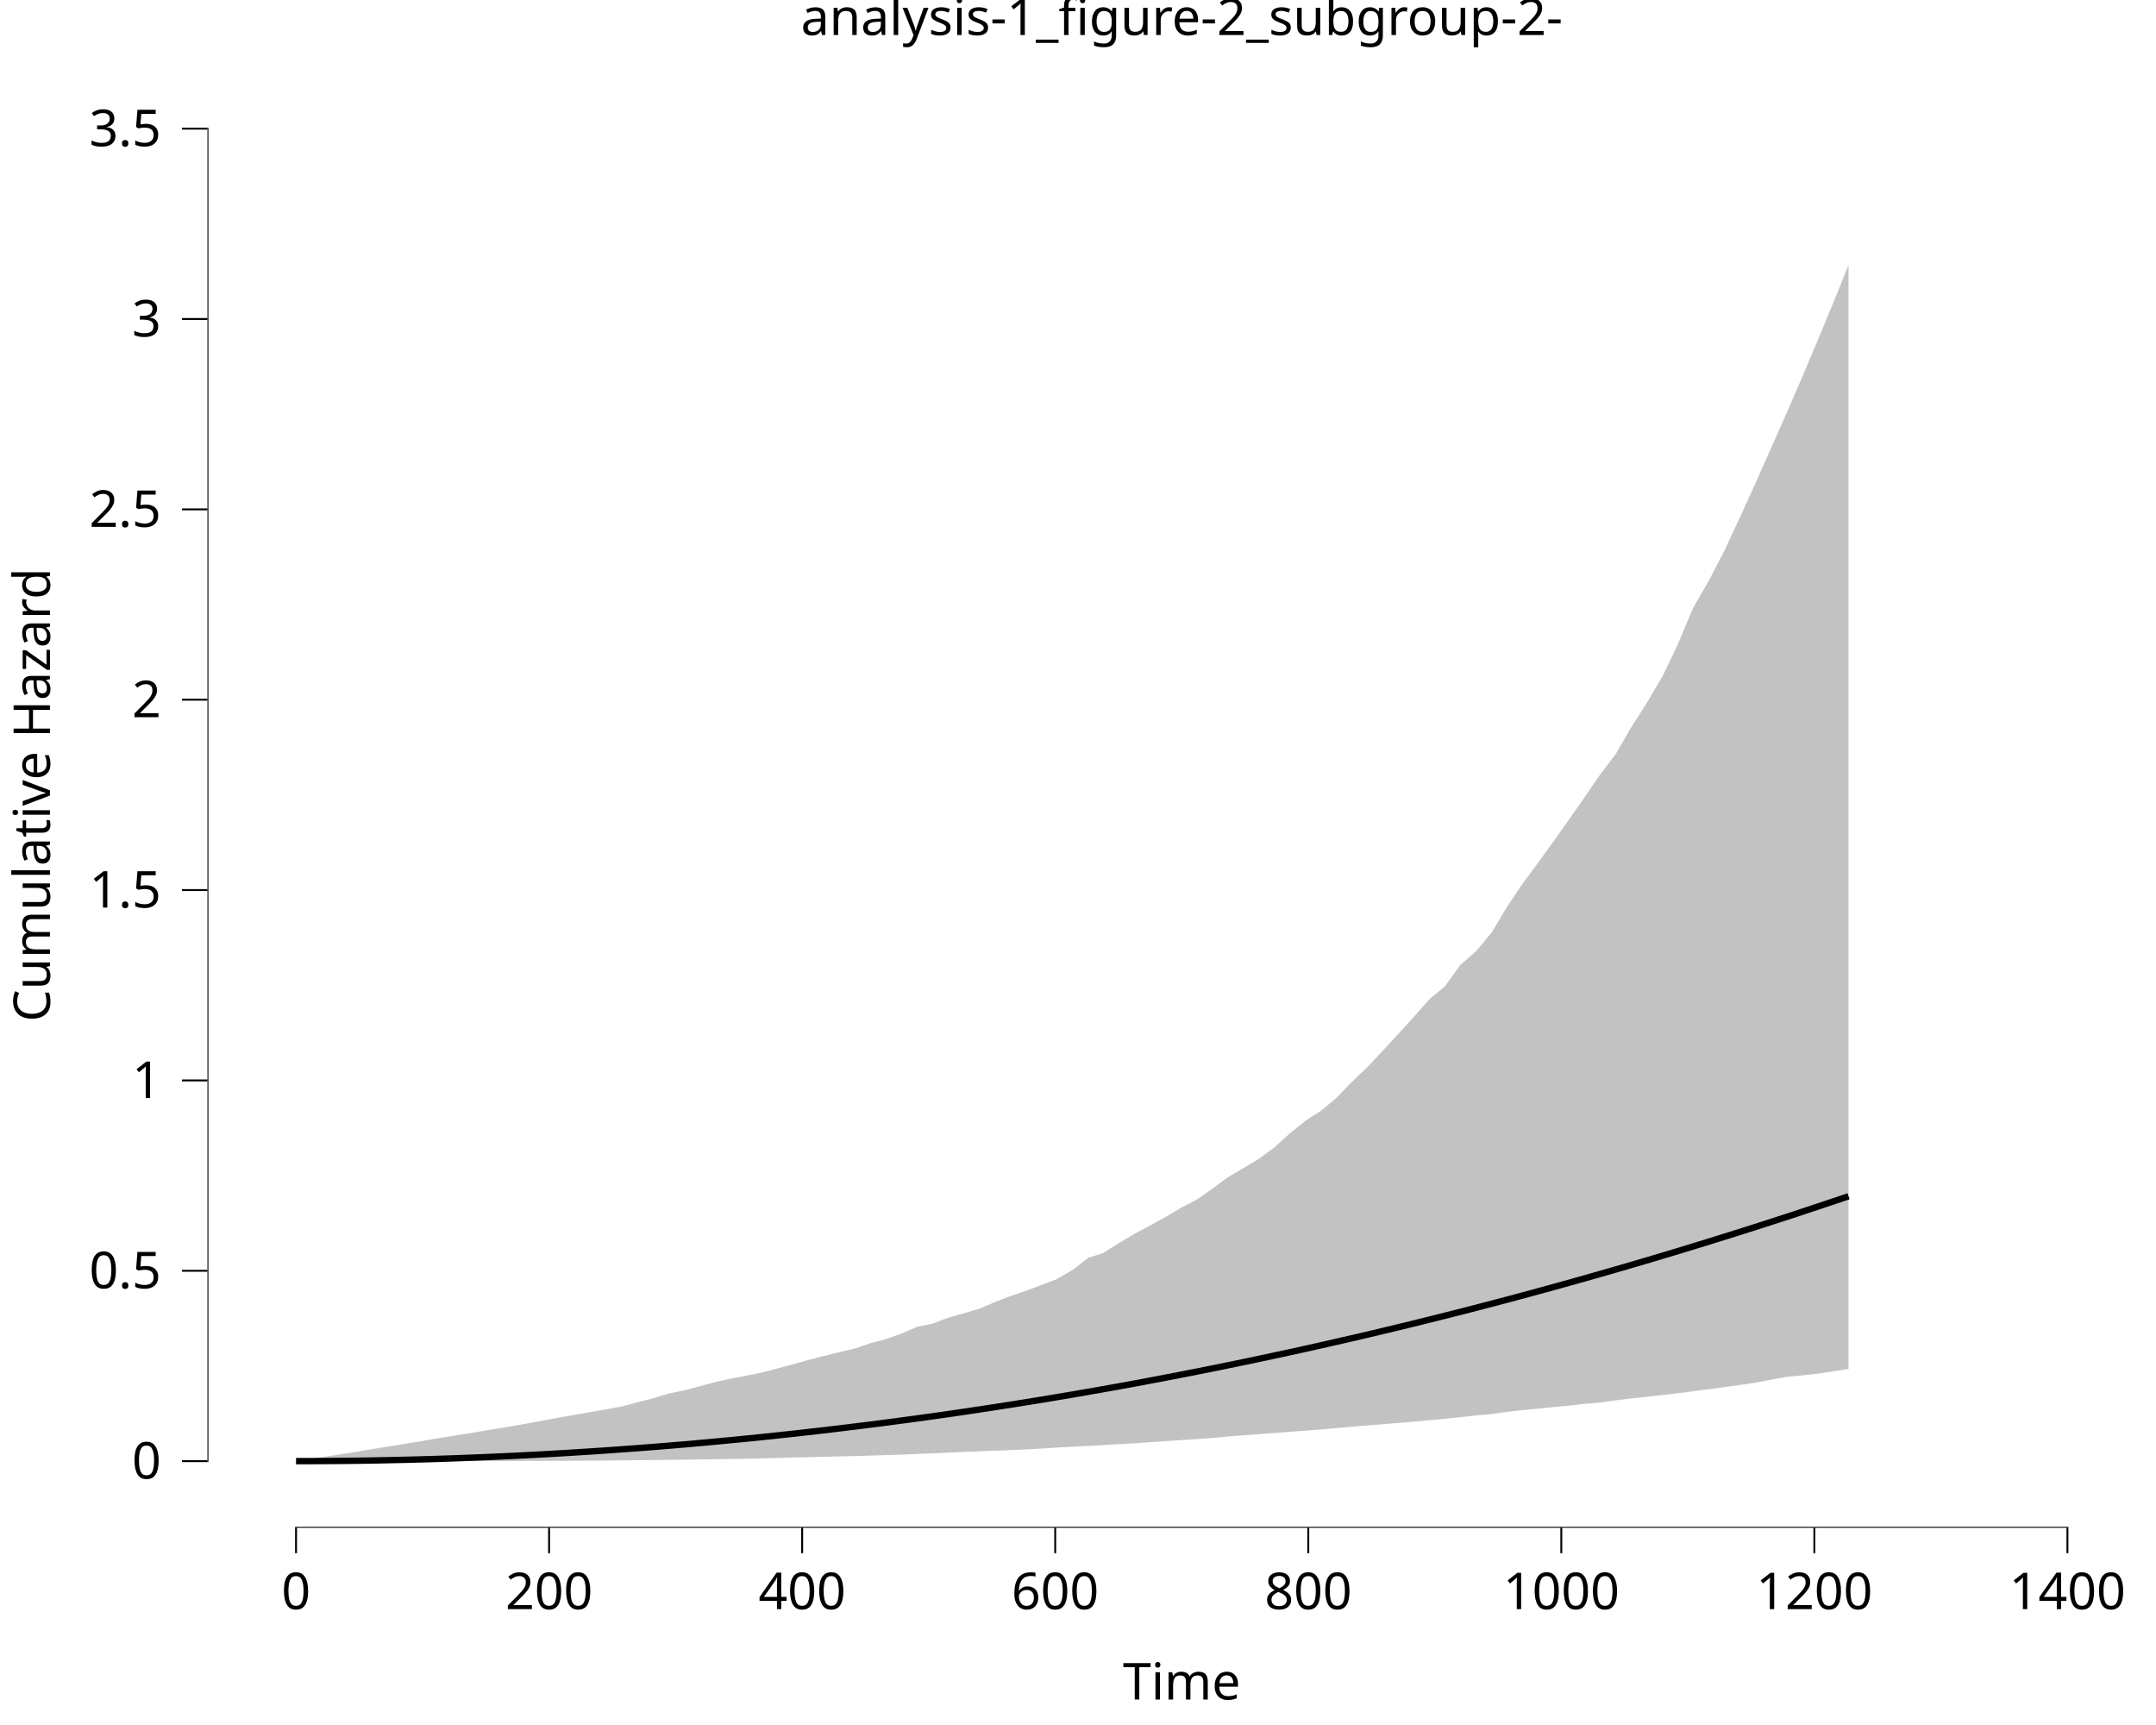
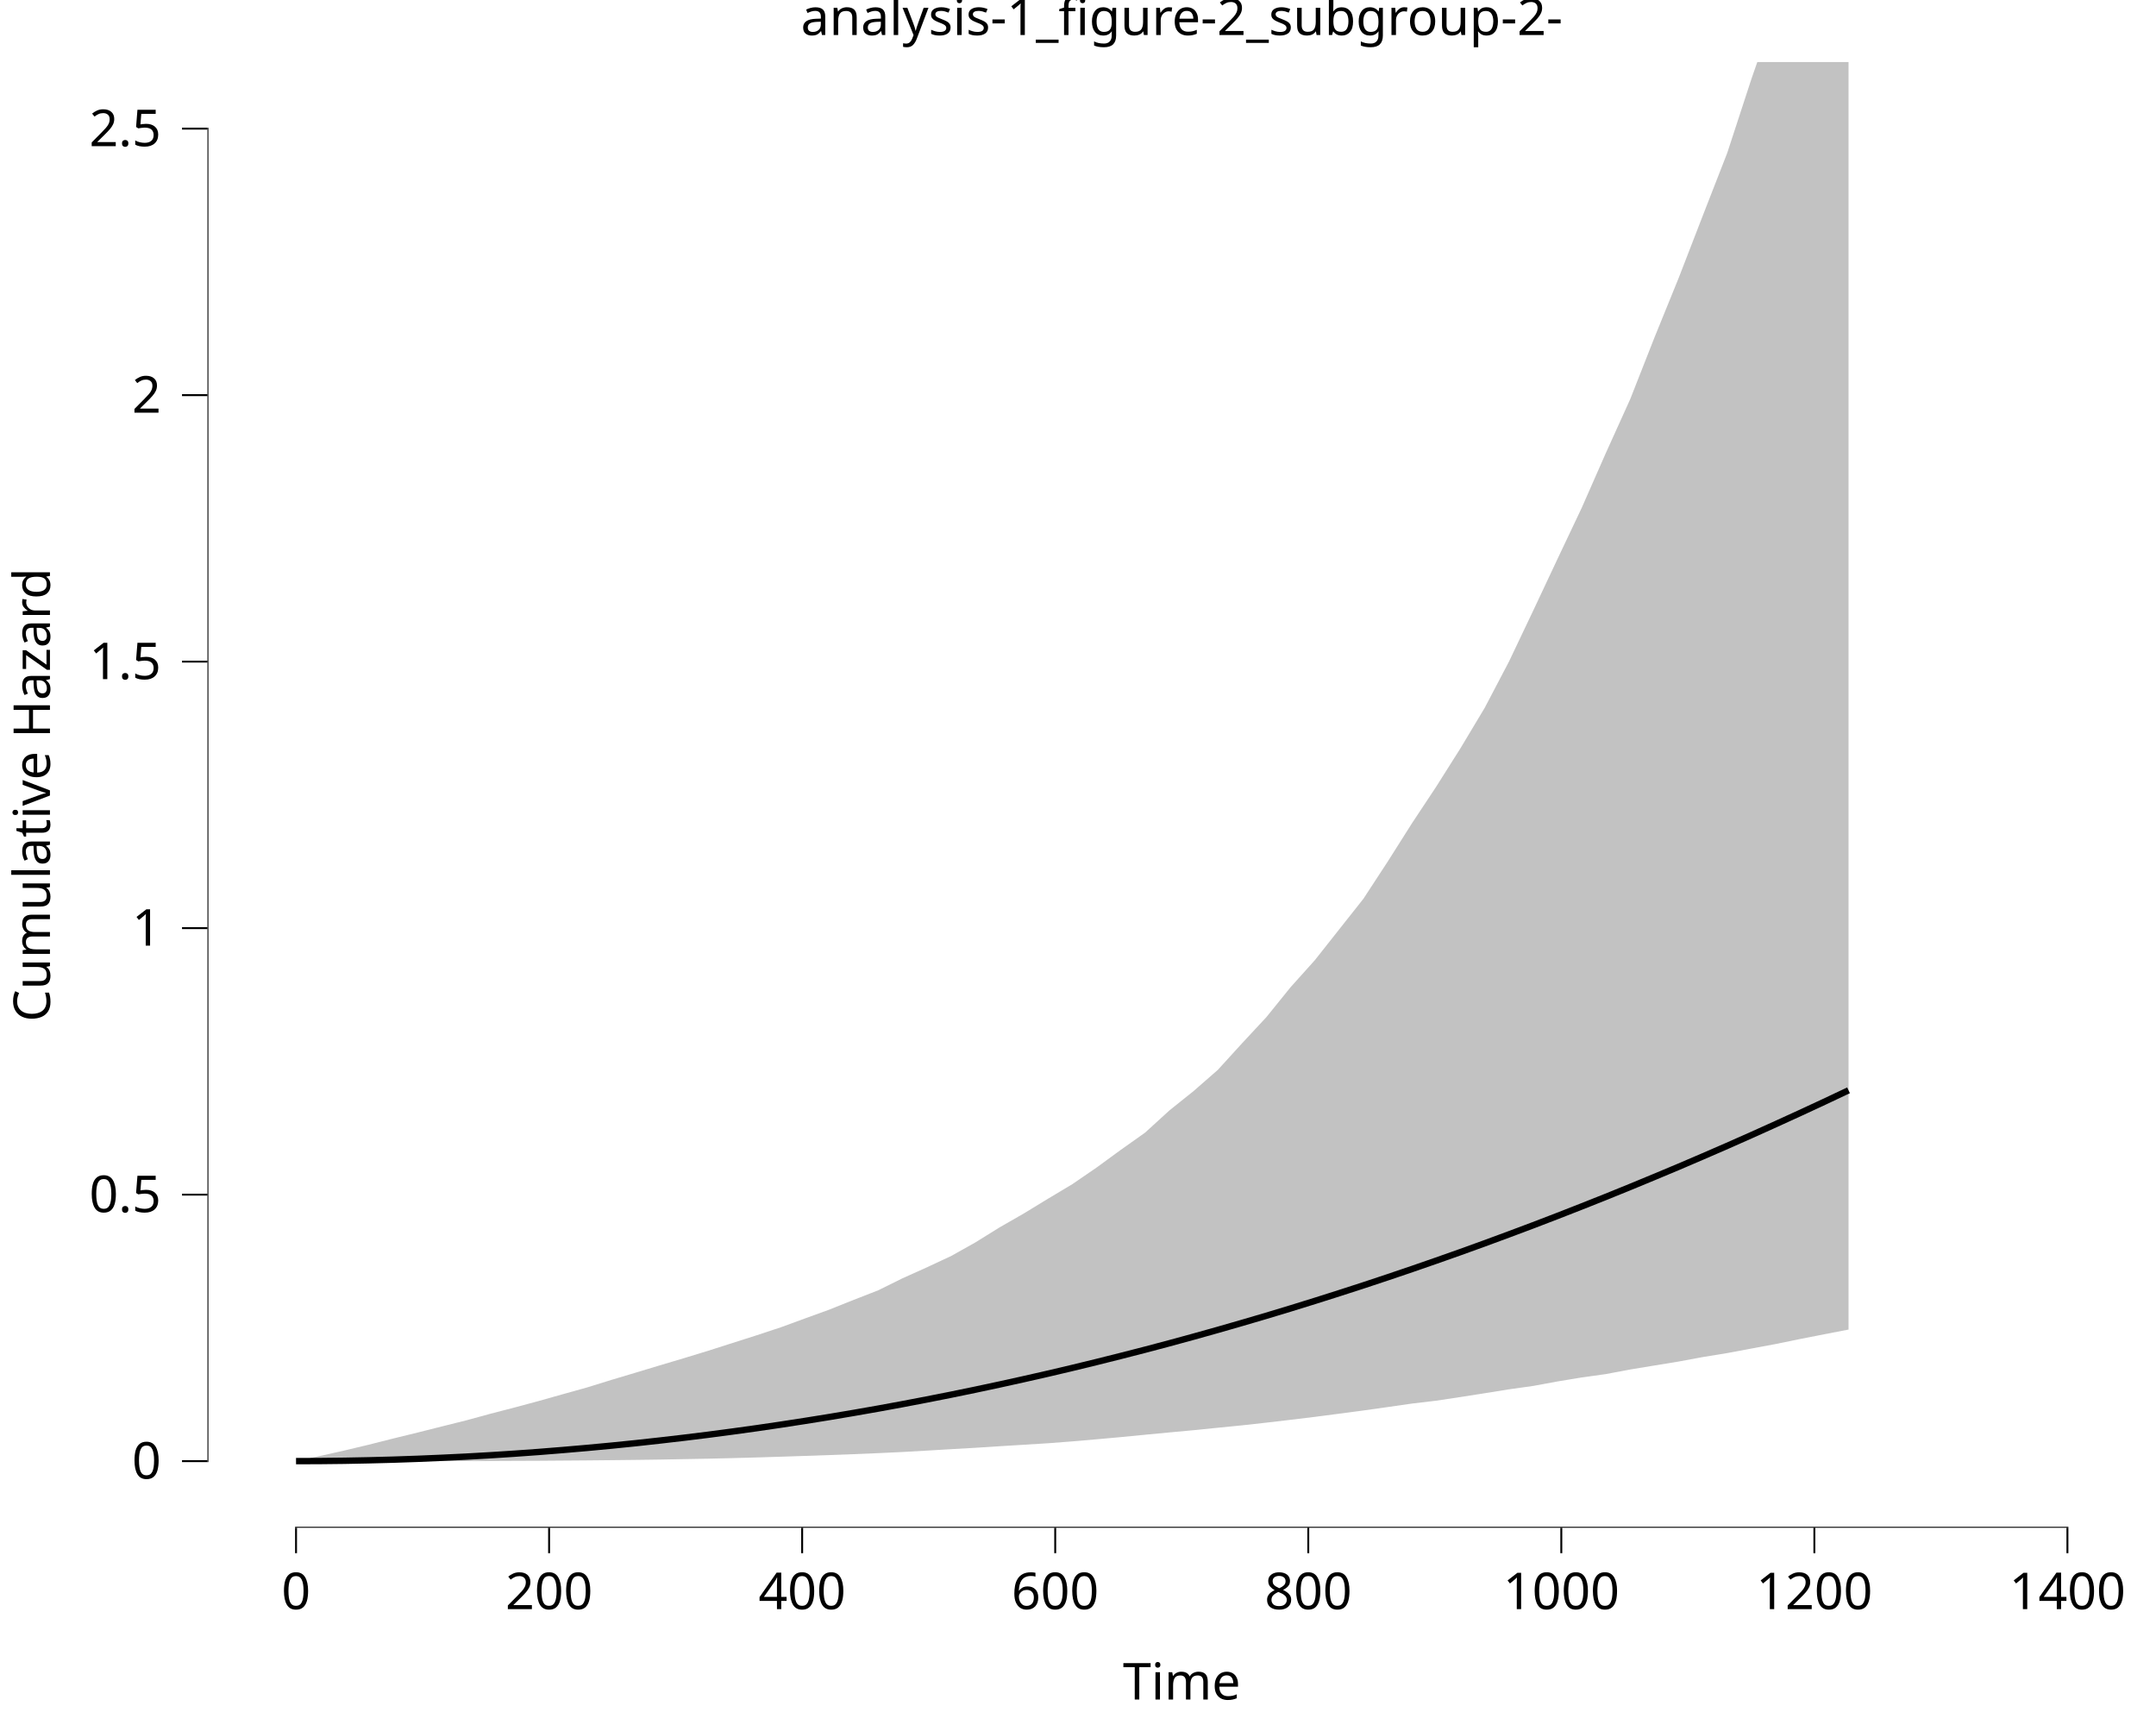
<svg xmlns="http://www.w3.org/2000/svg" class="svglite" data-engine-version="2.0" width="720.00pt" height="576.00pt" viewBox="0 0 720.00 576.00">
  <defs>
    <style type="text/css">
    .svglite line, .svglite polyline, .svglite polygon, .svglite path, .svglite rect, .svglite circle {
      fill: none;
      stroke: #000000;
      stroke-linecap: round;
      stroke-linejoin: round;
      stroke-miterlimit: 10.00;
    }
  </style>
  </defs>
  <rect width="100%" height="100%" style="stroke: none; fill: #FFFFFF;" />
  <defs>
    <clipPath id="cpMC4wMHw3MjAuMDB8MC4wMHw1NzYuMDA=">
      <rect x="0.00" y="0.00" width="720.00" height="576.00" />
    </clipPath>
  </defs>
  <g clip-path="url(#cpMC4wMHw3MjAuMDB8MC4wMHw1NzYuMDA=)">
    <rect x="-0" y="0.00" width="720.00" height="576.00" style="stroke-width: 10.67; stroke: none;" />
  </g>
  <defs>
    <clipPath id="cpNjkuMjh8NzIwLjAwfDIwLjcxfDUxMC4xNA==">
      <rect x="69.28" y="20.71" width="650.72" height="489.43" />
    </clipPath>
  </defs>
  <g clip-path="url(#cpNjkuMjh8NzIwLjAwfDIwLjcxfDUxMC4xNA==)">
    <rect x="69.28" y="20.71" width="650.72" height="489.43" style="stroke-width: 10.67; stroke: none;" />
-     <polygon points="98.86,487.89 103.93,487.14 109.43,486.29 114.50,485.49 119.57,484.68 124.64,483.83 130.13,482.94 135.20,482.13 140.27,481.31 145.34,480.41 150.83,479.54 155.91,478.72 160.98,477.87 166.47,476.96 171.54,476.13 176.61,475.22 181.68,474.27 187.17,473.25 192.24,472.37 197.31,471.49 202.38,470.61 207.88,469.58 212.95,468.21 218.02,466.94 223.09,465.37 228.58,464.24 233.65,462.89 238.72,461.53 244.22,460.30 249.29,459.37 254.36,458.31 259.43,456.99 264.92,455.53 269.99,454.10 275.06,452.79 280.13,451.56 285.63,450.25 290.70,448.49 295.77,447.16 301.26,445.21 306.33,443.02 311.40,442.01 316.47,440.04 321.96,438.47 327.03,437.01 332.11,434.83 337.18,432.86 342.67,431.00 347.74,429.08 352.81,427.17 358.30,423.98 363.37,420.02 368.44,418.37 373.51,415.17 379.01,411.92 384.08,409.19 389.15,406.43 394.22,403.41 399.71,400.53 404.78,396.99 409.85,393.21 414.92,390.22 420.42,386.94 425.49,383.22 430.56,378.62 436.05,374.17 441.12,370.92 446.19,366.70 451.26,361.45 456.76,356.18 461.83,350.80 466.90,345.32 471.97,339.75 477.46,333.55 482.53,329.35 487.60,322.28 493.09,317.47 498.16,311.34 503.24,302.87 508.31,295.31 513.80,287.86 518.87,280.85 523.94,273.71 529.01,266.44 534.50,258.43 539.57,251.82 544.64,243.03 549.72,235.07 555.21,225.83 560.28,215.24 565.35,203.11 570.84,193.58 575.91,183.78 580.98,172.91 586.05,161.77 591.55,149.40 596.62,137.97 601.69,126.27 606.76,114.30 612.25,101.03 617.32,88.50 617.32,457.12 612.25,457.90 606.76,458.73 601.69,459.27 596.62,459.75 591.55,460.68 586.05,461.75 580.98,462.46 575.91,463.16 570.84,463.85 565.35,464.57 560.28,465.23 555.21,465.83 549.72,466.43 544.64,466.96 539.57,467.60 534.50,468.29 529.01,468.78 523.94,469.35 518.87,469.85 513.80,470.34 508.31,470.86 503.24,471.44 498.16,472.17 493.09,472.61 487.60,473.22 482.53,473.75 477.46,474.22 471.97,474.72 466.90,475.14 461.83,475.56 456.76,475.96 451.26,476.41 446.19,476.87 441.12,477.31 436.05,477.70 430.56,478.12 425.49,478.50 420.42,478.88 414.92,479.30 409.85,479.68 404.78,480.18 399.71,480.53 394.22,480.88 389.15,481.21 384.08,481.57 379.01,481.91 373.51,482.24 368.44,482.53 363.37,482.81 358.30,483.08 352.81,483.37 347.74,483.69 342.67,483.98 337.18,484.22 332.11,484.42 327.03,484.61 321.96,484.80 316.47,485.05 311.40,485.29 306.33,485.48 301.26,485.72 295.77,485.88 290.70,486.03 285.63,486.19 280.13,486.32 275.06,486.44 269.99,486.56 264.92,486.69 259.43,486.84 254.36,486.98 249.29,487.08 244.22,487.17 238.72,487.25 233.65,487.33 228.58,487.40 223.09,487.47 218.02,487.53 212.95,487.59 207.88,487.65 202.38,487.69 197.31,487.72 192.24,487.75 187.17,487.78 181.68,487.80 176.61,487.82 171.54,487.83 166.47,487.85 160.98,487.86 155.91,487.87 150.83,487.88 145.34,487.88 140.27,487.89 135.20,487.89 130.13,487.89 124.64,487.89 119.57,487.89 114.50,487.89 109.43,487.89 103.93,487.89 98.86,487.89 " style="stroke-width: 0.00; stroke: none; stroke-linecap: butt; fill: #333333; fill-opacity: 0.30;" />
-     <polyline points="98.86,487.89 103.93,487.14 109.43,486.29 114.50,485.49 119.57,484.68 124.64,483.83 130.13,482.94 135.20,482.13 140.27,481.31 145.34,480.41 150.83,479.54 155.91,478.72 160.98,477.87 166.47,476.96 171.54,476.13 176.61,475.22 181.68,474.27 187.17,473.25 192.24,472.37 197.31,471.49 202.38,470.61 207.88,469.58 212.95,468.21 218.02,466.94 223.09,465.37 228.58,464.24 233.65,462.89 238.72,461.53 244.22,460.30 249.29,459.37 254.36,458.31 259.43,456.99 264.92,455.53 269.99,454.10 275.06,452.79 280.13,451.56 285.63,450.25 290.70,448.49 295.77,447.16 301.26,445.21 306.33,443.02 311.40,442.01 316.47,440.04 321.96,438.47 327.03,437.01 332.11,434.83 337.18,432.86 342.67,431.00 347.74,429.08 352.81,427.17 358.30,423.98 363.37,420.02 368.44,418.37 373.51,415.17 379.01,411.92 384.08,409.19 389.15,406.43 394.22,403.41 399.71,400.53 404.78,396.99 409.85,393.21 414.92,390.22 420.42,386.94 425.49,383.22 430.56,378.62 436.05,374.17 441.12,370.92 446.19,366.70 451.26,361.45 456.76,356.18 461.83,350.80 466.90,345.32 471.97,339.75 477.46,333.55 482.53,329.35 487.60,322.28 493.09,317.47 498.16,311.34 503.24,302.87 508.31,295.31 513.80,287.86 518.87,280.85 523.94,273.71 529.01,266.44 534.50,258.43 539.57,251.82 544.64,243.03 549.72,235.07 555.21,225.83 560.28,215.24 565.35,203.11 570.84,193.58 575.91,183.78 580.98,172.91 586.05,161.77 591.55,149.40 596.62,137.97 601.69,126.27 606.76,114.30 612.25,101.03 617.32,88.50 " style="stroke-width: 1.07; stroke: none; stroke-linecap: butt;" />
-     <polyline points="617.32,457.12 612.25,457.90 606.76,458.73 601.69,459.27 596.62,459.75 591.55,460.68 586.05,461.75 580.98,462.46 575.91,463.16 570.84,463.85 565.35,464.57 560.28,465.23 555.21,465.83 549.72,466.43 544.64,466.96 539.57,467.60 534.50,468.29 529.01,468.78 523.94,469.35 518.87,469.85 513.80,470.34 508.31,470.86 503.24,471.44 498.16,472.17 493.09,472.61 487.60,473.22 482.53,473.75 477.46,474.22 471.97,474.72 466.90,475.14 461.83,475.56 456.76,475.96 451.26,476.41 446.19,476.87 441.12,477.31 436.05,477.70 430.56,478.12 425.49,478.50 420.42,478.88 414.92,479.30 409.85,479.68 404.78,480.18 399.71,480.53 394.22,480.88 389.15,481.21 384.08,481.57 379.01,481.91 373.51,482.24 368.44,482.53 363.37,482.81 358.30,483.08 352.81,483.37 347.74,483.69 342.67,483.98 337.18,484.22 332.11,484.42 327.03,484.61 321.96,484.80 316.47,485.05 311.40,485.29 306.33,485.48 301.26,485.72 295.77,485.88 290.70,486.03 285.63,486.19 280.13,486.32 275.06,486.44 269.99,486.56 264.92,486.69 259.43,486.84 254.36,486.98 249.29,487.08 244.22,487.17 238.72,487.25 233.65,487.33 228.58,487.40 223.09,487.47 218.02,487.53 212.95,487.59 207.88,487.65 202.38,487.69 197.31,487.72 192.24,487.75 187.17,487.78 181.68,487.80 176.61,487.82 171.54,487.83 166.47,487.85 160.98,487.86 155.91,487.87 150.83,487.88 145.34,487.88 140.27,487.89 135.20,487.89 130.13,487.89 124.64,487.89 119.57,487.89 114.50,487.89 109.43,487.89 103.93,487.89 98.86,487.89 " style="stroke-width: 1.07; stroke: none; stroke-linecap: butt;" />
-     <polyline points="98.86,487.89 103.93,487.88 109.43,487.85 114.50,487.81 119.57,487.75 124.64,487.67 130.13,487.56 135.20,487.45 140.27,487.32 145.34,487.17 150.83,486.99 155.91,486.80 160.98,486.60 166.47,486.36 171.54,486.13 176.61,485.87 181.68,485.60 187.17,485.29 192.24,484.98 197.31,484.66 202.38,484.32 207.88,483.93 212.95,483.56 218.02,483.17 223.09,482.76 228.58,482.30 233.65,481.85 238.72,481.39 244.22,480.87 249.29,480.38 254.36,479.86 259.43,479.33 264.92,478.74 269.99,478.17 275.06,477.59 280.13,476.99 285.63,476.32 290.70,475.69 295.77,475.04 301.26,474.31 306.33,473.63 311.40,472.93 316.47,472.21 321.96,471.41 327.03,470.65 332.11,469.88 337.18,469.09 342.67,468.22 347.74,467.40 352.81,466.55 358.30,465.63 363.37,464.75 368.44,463.86 373.51,462.95 379.01,461.95 384.08,461.00 389.15,460.04 394.22,459.06 399.71,457.98 404.78,456.97 409.85,455.94 414.92,454.90 420.42,453.74 425.49,452.66 430.56,451.57 436.05,450.36 441.12,449.22 446.19,448.07 451.26,446.91 456.76,445.63 461.83,444.42 466.90,443.21 471.97,441.97 477.46,440.61 482.53,439.34 487.60,438.06 493.09,436.65 498.16,435.32 503.24,433.99 508.31,432.63 513.80,431.14 518.87,429.75 523.94,428.35 529.01,426.92 534.50,425.36 539.57,423.90 544.64,422.43 549.72,420.94 555.21,419.30 560.28,417.78 565.35,416.23 570.84,414.54 575.91,412.96 580.98,411.37 586.05,409.76 591.55,407.99 596.62,406.35 601.69,404.68 606.76,403.00 612.25,401.16 617.32,399.45 " style="stroke-width: 2.13; stroke-linecap: butt;" />
+     <polygon points="98.86,487.89 106.96,486.15 115.06,484.33 123.16,482.40 131.27,480.35 139.37,478.37 147.47,476.33 155.57,474.31 163.67,472.10 171.77,470.00 179.87,467.82 187.97,465.54 196.07,463.28 204.17,460.77 212.27,458.35 220.38,455.90 228.48,453.49 236.58,451.01 244.68,448.42 252.78,445.84 260.88,443.16 268.98,440.19 277.08,437.25 285.18,434.01 293.28,430.85 301.39,426.84 309.49,423.20 317.59,419.42 325.69,414.88 333.79,409.85 341.89,405.20 349.99,400.26 358.09,395.42 366.19,389.87 374.29,383.95 382.39,378.21 390.50,370.81 398.60,364.32 406.70,357.24 414.80,348.35 422.90,339.65 431.00,329.63 439.10,320.61 447.20,310.36 455.30,300.13 463.40,287.74 471.51,274.93 479.61,262.70 487.71,249.88 495.81,236.37 503.91,220.94 512.01,203.91 520.11,186.68 528.21,169.59 536.31,151.19 544.41,133.29 552.51,112.70 560.62,92.75 568.72,71.82 576.82,51.05 584.92,26.27 593.02,3.01 601.12,-19.66 609.22,-44.50 617.32,-71.29 617.32,443.96 609.22,445.53 601.12,447.12 593.02,448.78 584.92,450.29 576.82,451.81 568.72,453.13 560.62,454.63 552.51,455.96 544.41,457.29 536.31,458.82 528.21,459.95 520.11,461.29 512.01,462.78 503.91,463.92 495.81,465.22 487.71,466.49 479.61,467.71 471.51,468.67 463.40,469.84 455.30,470.98 447.20,472.05 439.10,473.11 431.00,474.09 422.90,475.04 414.80,475.94 406.70,476.74 398.60,477.56 390.50,478.31 382.39,479.08 374.29,479.87 366.19,480.60 358.09,481.30 349.99,481.92 341.89,482.42 333.79,482.92 325.69,483.44 317.59,483.90 309.49,484.38 301.39,484.84 293.28,485.22 285.18,485.56 277.08,485.86 268.98,486.14 260.88,486.41 252.78,486.66 244.68,486.88 236.58,487.07 228.48,487.22 220.38,487.37 212.27,487.48 204.17,487.57 196.07,487.65 187.97,487.71 179.87,487.77 171.77,487.80 163.67,487.84 155.57,487.86 147.47,487.87 139.37,487.88 131.27,487.89 123.16,487.89 115.06,487.89 106.96,487.89 98.86,487.89 " style="stroke-width: 0.00; stroke: none; stroke-linecap: butt; fill: #333333; fill-opacity: 0.30;" />
+     <polyline points="98.86,487.89 106.96,486.15 115.06,484.33 123.16,482.40 131.27,480.35 139.37,478.37 147.47,476.33 155.57,474.31 163.67,472.10 171.77,470.00 179.87,467.82 187.97,465.54 196.07,463.28 204.17,460.77 212.27,458.35 220.38,455.90 228.48,453.49 236.58,451.01 244.68,448.42 252.78,445.84 260.88,443.16 268.98,440.19 277.08,437.25 285.18,434.01 293.28,430.85 301.39,426.84 309.49,423.20 317.59,419.42 325.69,414.88 333.79,409.85 341.89,405.20 349.99,400.26 358.09,395.42 366.19,389.87 374.29,383.95 382.39,378.21 390.50,370.81 398.60,364.32 406.70,357.24 414.80,348.35 422.90,339.65 431.00,329.63 439.10,320.61 447.20,310.36 455.30,300.13 463.40,287.74 471.51,274.93 479.61,262.70 487.71,249.88 495.81,236.37 503.91,220.94 512.01,203.91 520.11,186.68 528.21,169.59 536.31,151.19 544.41,133.29 552.51,112.70 560.62,92.75 568.72,71.82 576.82,51.05 584.92,26.27 593.02,3.01 601.12,-19.66 609.22,-44.50 617.32,-71.29 " style="stroke-width: 1.07; stroke: none; stroke-linecap: butt;" />
+     <polyline points="617.32,443.96 609.22,445.53 601.12,447.12 593.02,448.78 584.92,450.29 576.82,451.81 568.72,453.13 560.62,454.63 552.51,455.96 544.41,457.29 536.31,458.82 528.21,459.95 520.11,461.29 512.01,462.78 503.91,463.92 495.81,465.22 487.71,466.49 479.61,467.71 471.51,468.67 463.40,469.84 455.30,470.98 447.20,472.05 439.10,473.11 431.00,474.09 422.90,475.04 414.80,475.94 406.70,476.74 398.60,477.56 390.50,478.31 382.39,479.08 374.29,479.87 366.19,480.60 358.09,481.30 349.99,481.92 341.89,482.42 333.79,482.92 325.69,483.44 317.59,483.90 309.49,484.38 301.39,484.84 293.28,485.22 285.18,485.56 277.08,485.86 268.98,486.14 260.88,486.41 252.78,486.66 244.68,486.88 236.58,487.07 228.48,487.22 220.38,487.37 212.27,487.48 204.17,487.57 196.07,487.65 187.97,487.71 179.87,487.77 171.77,487.80 163.67,487.84 155.57,487.86 147.47,487.87 139.37,487.88 131.27,487.89 123.16,487.89 115.06,487.89 106.96,487.89 98.86,487.89 " style="stroke-width: 1.07; stroke: none; stroke-linecap: butt;" />
+     <polyline points="98.86,487.89 106.96,487.86 115.06,487.77 123.16,487.61 131.27,487.40 139.37,487.12 147.47,486.78 155.57,486.39 163.67,485.93 171.77,485.41 179.87,484.83 187.97,484.18 196.07,483.48 204.17,482.72 212.27,481.90 220.38,481.01 228.48,480.07 236.58,479.07 244.68,478.00 252.78,476.88 260.88,475.69 268.98,474.44 277.08,473.14 285.18,471.77 293.28,470.35 301.39,468.86 309.49,467.31 317.59,465.71 325.69,464.04 333.79,462.31 341.89,460.52 349.99,458.68 358.09,456.77 366.19,454.80 374.29,452.77 382.39,450.69 390.50,448.54 398.60,446.33 406.70,444.06 414.80,441.73 422.90,439.35 431.00,436.90 439.10,434.39 447.20,431.82 455.30,429.20 463.40,426.51 471.51,423.76 479.61,420.95 487.71,418.09 495.81,415.16 503.91,412.17 512.01,409.13 520.11,406.02 528.21,402.85 536.31,399.63 544.41,396.34 552.51,392.99 560.62,389.59 568.72,386.12 576.82,382.60 584.92,379.01 593.02,375.36 601.12,371.66 609.22,367.90 617.32,364.07 " style="stroke-width: 2.13; stroke-linecap: butt;" />
    <line x1="98.54" y1="510.14" x2="690.74" y2="510.14" style="stroke-width: 0.64; stroke-linecap: butt;" />
    <line x1="69.28" y1="488.21" x2="69.28" y2="42.64" style="stroke-width: 0.64; stroke-linecap: butt;" />
    <rect x="69.28" y="20.71" width="650.72" height="489.43" style="stroke-width: 0.00; stroke: none;" />
  </g>
  <g clip-path="url(#cpMC4wMHw3MjAuMDB8MC4wMHw1NzYuMDA=)">
    <polyline points="69.28,510.14 69.28,20.71 " style="stroke-width: 0.00; stroke: none; stroke-linecap: butt;" />
    <text x="53.81" y="493.74" text-anchor="end" style="font-size: 17.00px; font-family: sans;" textLength="9.46px" lengthAdjust="spacingAndGlyphs">0</text>
-     <text x="53.81" y="430.18" text-anchor="end" style="font-size: 17.00px; font-family: sans;" textLength="23.63px" lengthAdjust="spacingAndGlyphs">0.5</text>
-     <text x="53.81" y="366.62" text-anchor="end" style="font-size: 17.00px; font-family: sans;" textLength="9.46px" lengthAdjust="spacingAndGlyphs">1</text>
-     <text x="53.81" y="303.05" text-anchor="end" style="font-size: 17.00px; font-family: sans;" textLength="23.63px" lengthAdjust="spacingAndGlyphs">1.5</text>
-     <text x="53.81" y="239.49" text-anchor="end" style="font-size: 17.00px; font-family: sans;" textLength="9.46px" lengthAdjust="spacingAndGlyphs">2</text>
-     <text x="53.81" y="175.93" text-anchor="end" style="font-size: 17.00px; font-family: sans;" textLength="23.63px" lengthAdjust="spacingAndGlyphs">2.5</text>
-     <text x="53.81" y="112.37" text-anchor="end" style="font-size: 17.00px; font-family: sans;" textLength="9.46px" lengthAdjust="spacingAndGlyphs">3</text>
-     <text x="53.81" y="48.80" text-anchor="end" style="font-size: 17.00px; font-family: sans;" textLength="23.63px" lengthAdjust="spacingAndGlyphs">3.5</text>
+     <text x="53.81" y="404.75" text-anchor="end" style="font-size: 17.00px; font-family: sans;" textLength="23.63px" lengthAdjust="spacingAndGlyphs">0.5</text>
+     <text x="53.81" y="315.77" text-anchor="end" style="font-size: 17.00px; font-family: sans;" textLength="9.46px" lengthAdjust="spacingAndGlyphs">1</text>
+     <text x="53.81" y="226.78" text-anchor="end" style="font-size: 17.00px; font-family: sans;" textLength="23.63px" lengthAdjust="spacingAndGlyphs">1.5</text>
+     <text x="53.81" y="137.79" text-anchor="end" style="font-size: 17.00px; font-family: sans;" textLength="9.46px" lengthAdjust="spacingAndGlyphs">2</text>
+     <text x="53.81" y="48.80" text-anchor="end" style="font-size: 17.00px; font-family: sans;" textLength="23.63px" lengthAdjust="spacingAndGlyphs">2.5</text>
    <polyline points="60.78,487.89 69.28,487.89 " style="stroke-width: 0.64; stroke-linecap: butt;" />
-     <polyline points="60.78,424.33 69.28,424.33 " style="stroke-width: 0.64; stroke-linecap: butt;" />
-     <polyline points="60.78,360.77 69.28,360.77 " style="stroke-width: 0.64; stroke-linecap: butt;" />
-     <polyline points="60.78,297.21 69.28,297.21 " style="stroke-width: 0.64; stroke-linecap: butt;" />
-     <polyline points="60.78,233.64 69.28,233.64 " style="stroke-width: 0.64; stroke-linecap: butt;" />
-     <polyline points="60.78,170.08 69.28,170.08 " style="stroke-width: 0.64; stroke-linecap: butt;" />
-     <polyline points="60.78,106.52 69.28,106.52 " style="stroke-width: 0.64; stroke-linecap: butt;" />
+     <polyline points="60.78,398.91 69.28,398.91 " style="stroke-width: 0.64; stroke-linecap: butt;" />
+     <polyline points="60.78,309.92 69.28,309.92 " style="stroke-width: 0.64; stroke-linecap: butt;" />
+     <polyline points="60.78,220.93 69.28,220.93 " style="stroke-width: 0.64; stroke-linecap: butt;" />
+     <polyline points="60.78,131.94 69.28,131.94 " style="stroke-width: 0.64; stroke-linecap: butt;" />
    <polyline points="60.78,42.95 69.28,42.95 " style="stroke-width: 0.64; stroke-linecap: butt;" />
    <polyline points="69.28,510.14 720.00,510.14 " style="stroke-width: 0.00; stroke: none; stroke-linecap: butt;" />
    <polyline points="98.86,518.64 98.86,510.14 " style="stroke-width: 0.64; stroke-linecap: butt;" />
    <polyline points="183.37,518.64 183.37,510.14 " style="stroke-width: 0.64; stroke-linecap: butt;" />
    <polyline points="267.88,518.64 267.88,510.14 " style="stroke-width: 0.64; stroke-linecap: butt;" />
    <polyline points="352.39,518.64 352.39,510.14 " style="stroke-width: 0.64; stroke-linecap: butt;" />
    <polyline points="436.90,518.64 436.90,510.14 " style="stroke-width: 0.64; stroke-linecap: butt;" />
    <polyline points="521.40,518.64 521.40,510.14 " style="stroke-width: 0.64; stroke-linecap: butt;" />
    <polyline points="605.91,518.64 605.91,510.14 " style="stroke-width: 0.64; stroke-linecap: butt;" />
    <polyline points="690.42,518.64 690.42,510.14 " style="stroke-width: 0.64; stroke-linecap: butt;" />
    <text x="98.86" y="537.32" text-anchor="middle" style="font-size: 17.00px; font-family: sans;" textLength="9.46px" lengthAdjust="spacingAndGlyphs">0</text>
    <text x="183.37" y="537.32" text-anchor="middle" style="font-size: 17.00px; font-family: sans;" textLength="28.37px" lengthAdjust="spacingAndGlyphs">200</text>
    <text x="267.88" y="537.32" text-anchor="middle" style="font-size: 17.00px; font-family: sans;" textLength="28.37px" lengthAdjust="spacingAndGlyphs">400</text>
    <text x="352.39" y="537.32" text-anchor="middle" style="font-size: 17.00px; font-family: sans;" textLength="28.37px" lengthAdjust="spacingAndGlyphs">600</text>
    <text x="436.90" y="537.32" text-anchor="middle" style="font-size: 17.00px; font-family: sans;" textLength="28.37px" lengthAdjust="spacingAndGlyphs">800</text>
    <text x="521.40" y="537.32" text-anchor="middle" style="font-size: 17.00px; font-family: sans;" textLength="37.82px" lengthAdjust="spacingAndGlyphs">1000</text>
    <text x="605.91" y="537.32" text-anchor="middle" style="font-size: 17.00px; font-family: sans;" textLength="37.82px" lengthAdjust="spacingAndGlyphs">1200</text>
    <text x="690.42" y="537.32" text-anchor="middle" style="font-size: 17.00px; font-family: sans;" textLength="37.82px" lengthAdjust="spacingAndGlyphs">1400</text>
    <text x="394.64" y="567.49" text-anchor="middle" style="font-size: 17.00px; font-family: sans;" textLength="37.78px" lengthAdjust="spacingAndGlyphs">Time</text>
    <text transform="translate(16.68,265.42) rotate(-90)" text-anchor="middle" style="font-size: 17.00px; font-family: sans;" textLength="144.59px" lengthAdjust="spacingAndGlyphs">Cumulative Hazard</text>
    <text x="394.64" y="11.70" text-anchor="middle" style="font-size: 17.00px; font-family: sans;" textLength="244.78px" lengthAdjust="spacingAndGlyphs">analysis-1_figure-2_subgroup-2-</text>
  </g>
</svg>
